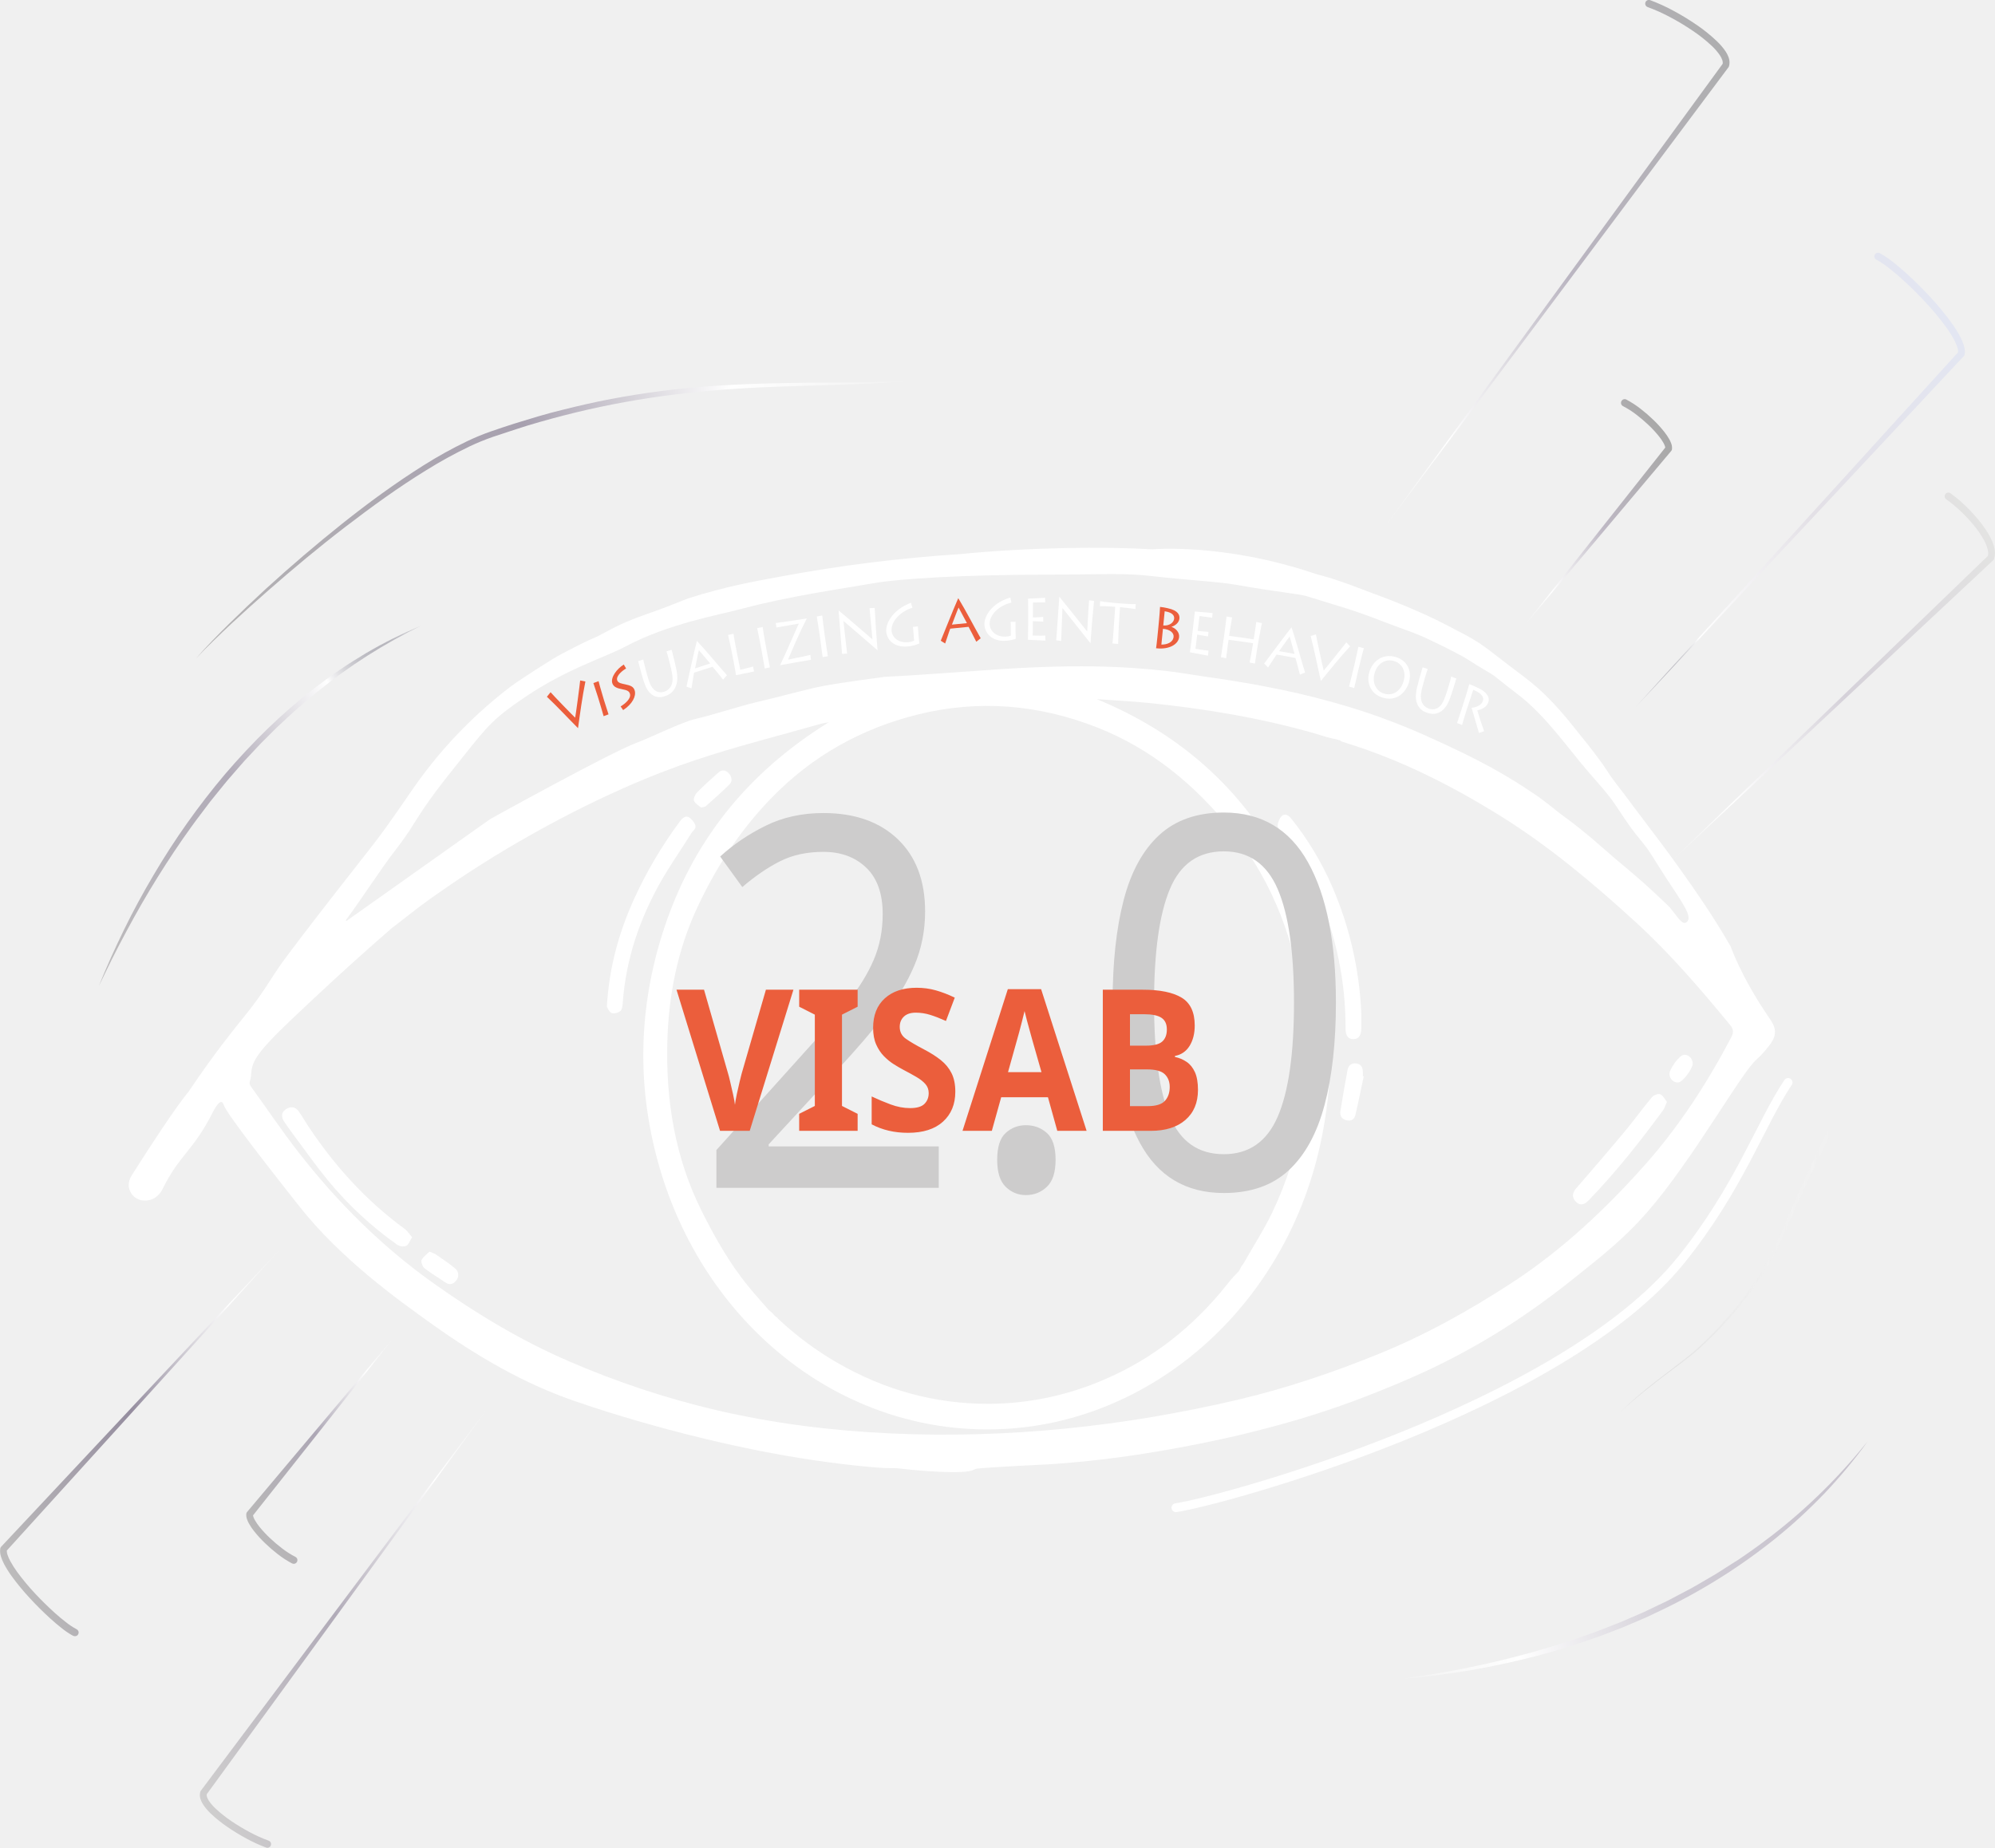
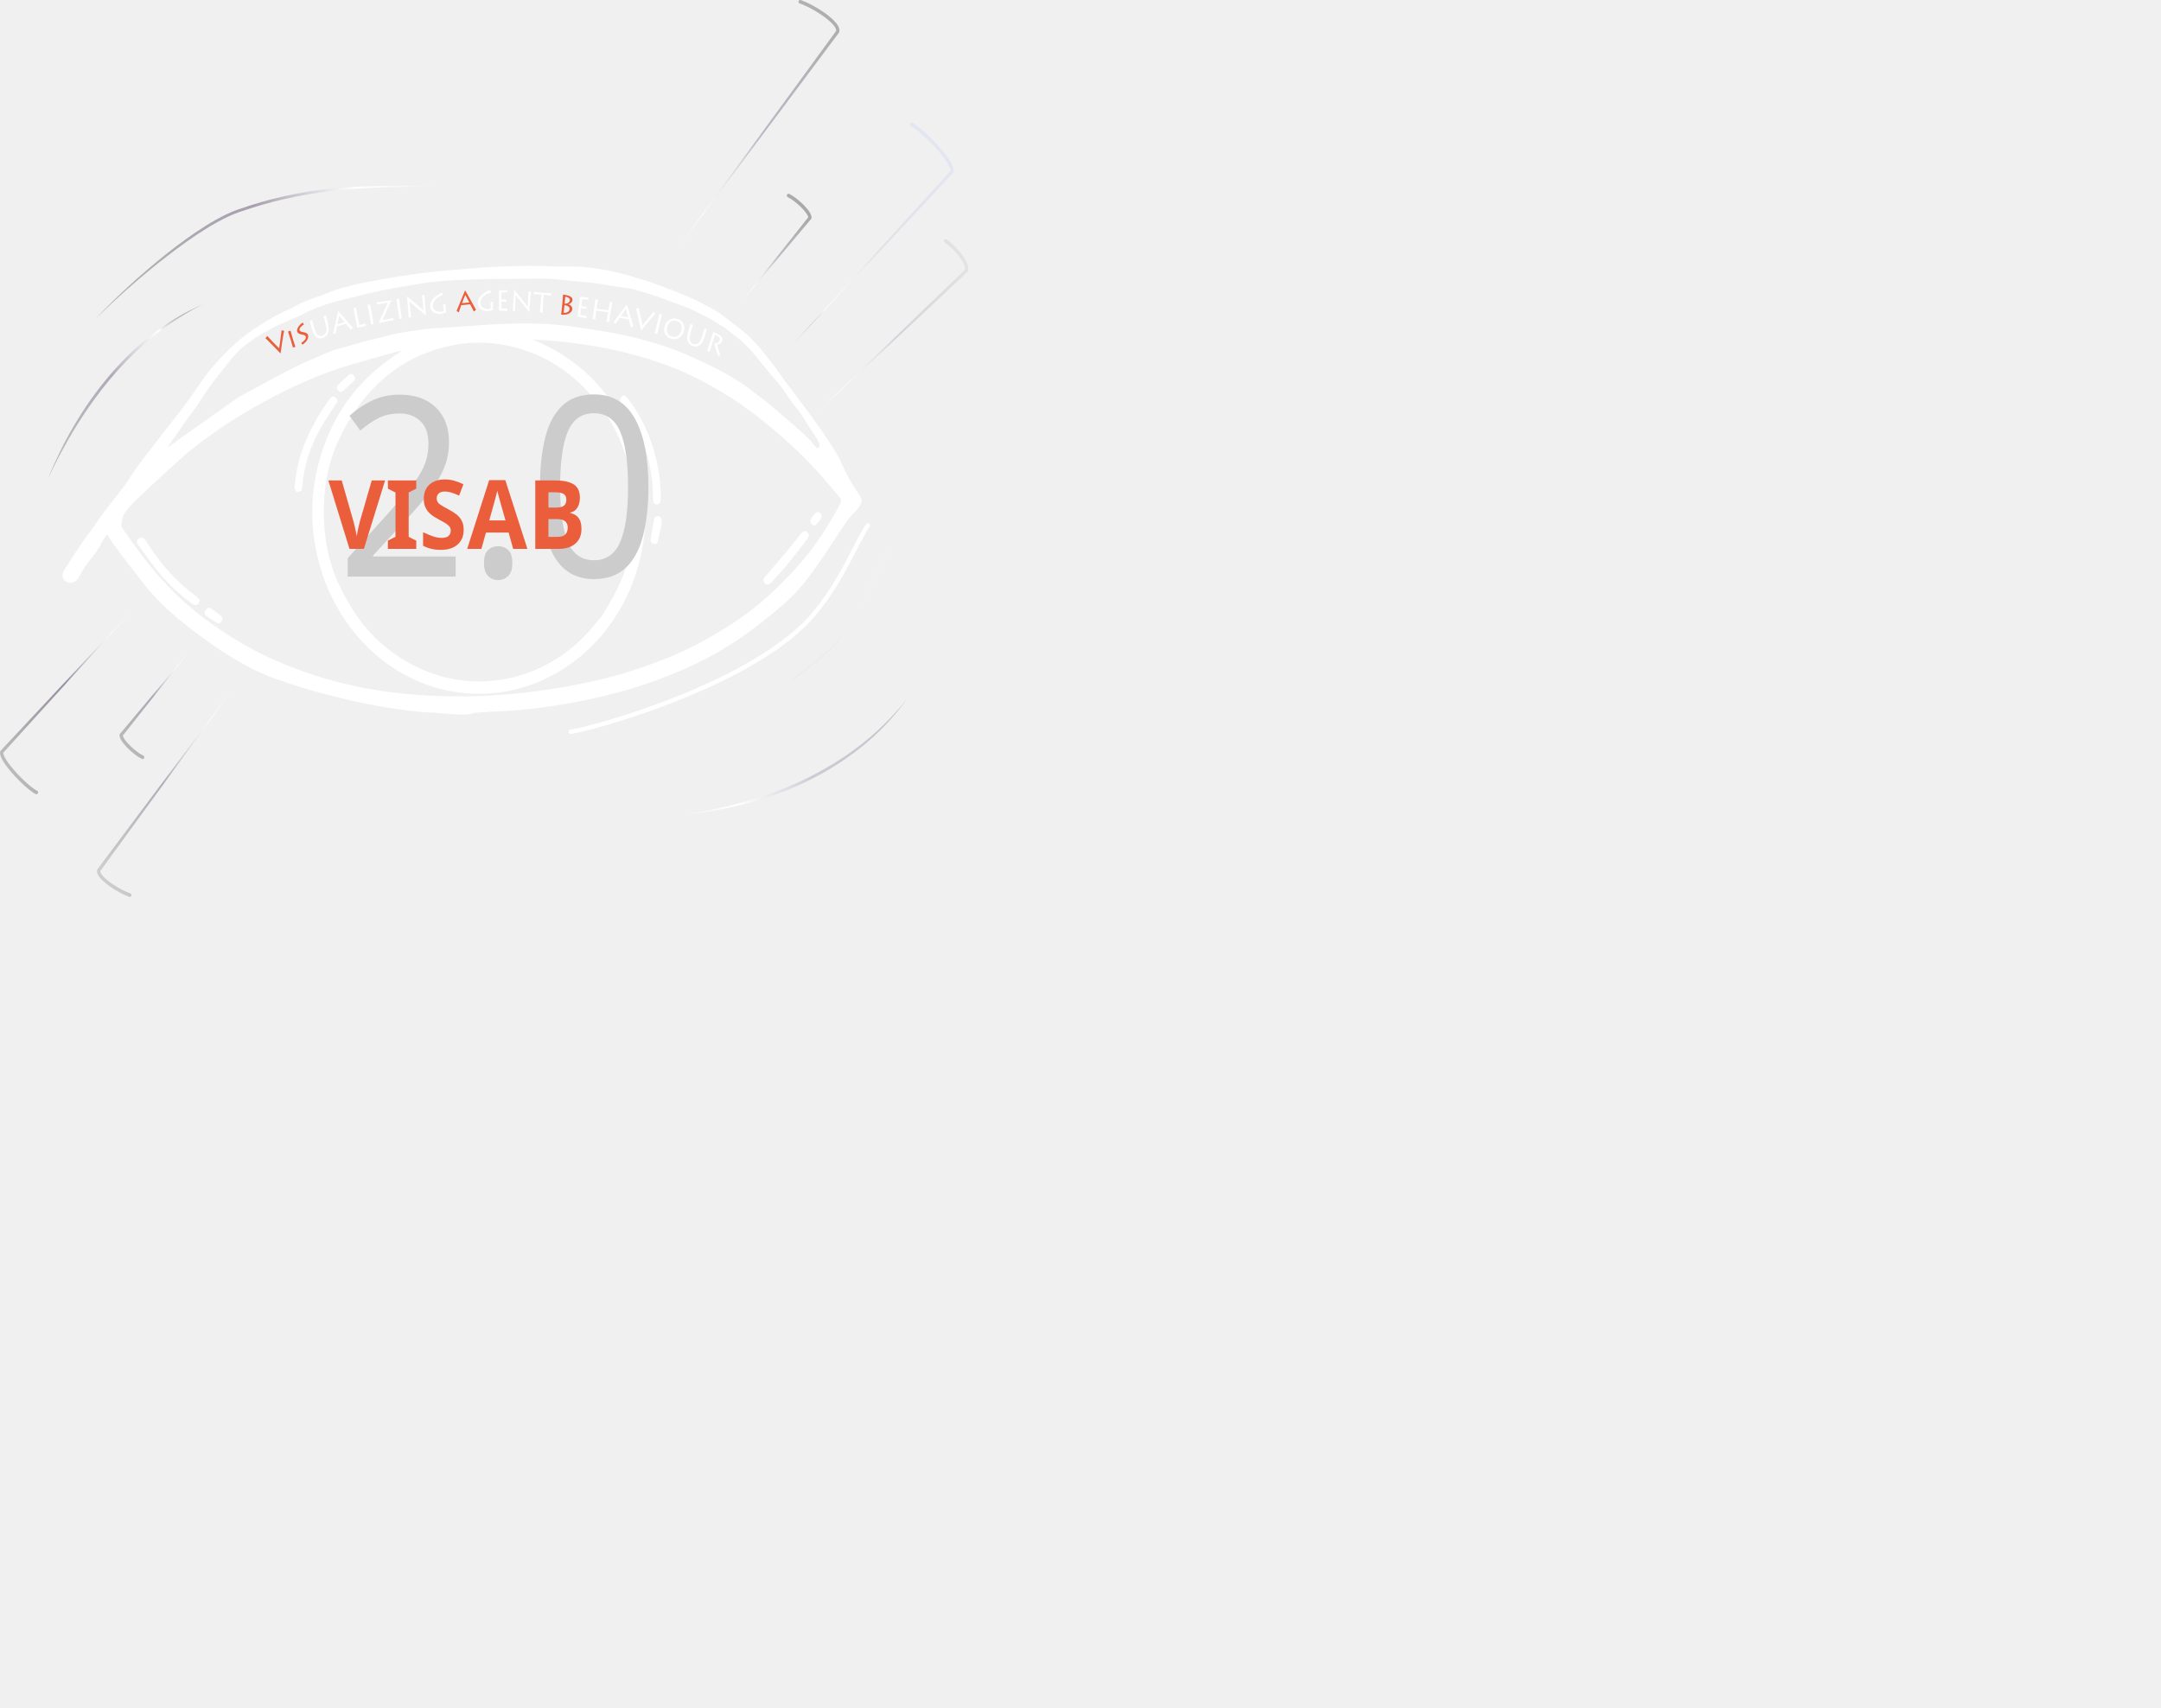
- <svg xmlns="http://www.w3.org/2000/svg" id="Ebene_1" data-name="Ebene 1" viewBox="0 0 1354.55 1254.73">
+ <svg xmlns="http://www.w3.org/2000/svg" version="1.0" width="3023pt" height="2389pt" viewBox="0 0 3023 2389" preserveAspectRatio="xMidYMid meet">
  <defs>
    <style>.cls-1{fill:url(#Unbenannter_Verlauf_86);}.cls-2{fill:url(#Unbenannter_Verlauf_70);}.cls-3{fill:url(#Unbenannter_Verlauf_102);}.cls-4{fill:url(#Unbenannter_Verlauf_177);}.cls-5{fill:url(#Unbenannter_Verlauf_166);}.cls-6{fill:url(#Unbenannter_Verlauf_148);}.cls-7{fill:url(#Unbenannter_Verlauf_190);}.cls-8{fill:url(#Unbenannter_Verlauf_131);}.cls-9{fill:url(#Unbenannter_Verlauf_116);}.cls-10{fill:url(#Unbenannter_Verlauf_54);}.cls-11{fill:#fff;}.cls-12,.cls-17{fill:#eb5e3c;}.cls-13,.cls-15{fill:none;stroke-linecap:round;stroke-miterlimit:10;}.cls-13{stroke:#fff;stroke-width:6px;}.cls-14{fill:url(#Unbenannter_Verlauf_35);}.cls-15{stroke-width:3px;stroke:url(#Unbenannter_Verlauf_15);}.cls-16{font-size:351.51px;fill:#cdcccc;font-family:VladimirScript, Vladimir Script;}.cls-17{font-size:134.21px;font-family:LithosPro-Black, Lithos Pro;font-weight:800;}
    </style>
    <linearGradient id="Unbenannter_Verlauf_86" x1="194.04" y1="1104.31" x2="325.56" y2="1033.95" gradientUnits="userSpaceOnUse">
      <stop offset="0" stop-color="#b9b8b8" />
      <stop offset="0.46" stop-color="#ada7b5" />
      <stop offset="0.8" stop-color="#fff" />
      <stop offset="0.99" stop-color="#fff" stop-opacity="0.1" />
    </linearGradient>
    <linearGradient id="Unbenannter_Verlauf_70" x1="144.03" y1="1252.25" x2="411.26" y2="1128.94" gradientUnits="userSpaceOnUse">
      <stop offset="0" stop-color="#cfcece" />
      <stop offset="0.46" stop-color="#b1abb8" />
      <stop offset="0.8" stop-color="#fff" />
      <stop offset="0.99" stop-color="#fff" stop-opacity="0.1" />
    </linearGradient>
    <linearGradient id="Unbenannter_Verlauf_102" x1="23.96" y1="1122.27" x2="264.81" y2="1005.93" gradientUnits="userSpaceOnUse">
      <stop offset="0" stop-color="#bdbcbc" />
      <stop offset="0.46" stop-color="#958d9f" />
      <stop offset="0.8" stop-color="#fff" />
      <stop offset="0.99" stop-color="#fff" stop-opacity="0.1" />
    </linearGradient>
    <linearGradient id="Unbenannter_Verlauf_177" x1="1374.28" y1="334.67" x2="1094.15" y2="469.98" gradientUnits="userSpaceOnUse">
      <stop offset="0" stop-color="#e3e6f2" />
      <stop offset="0.46" stop-color="#e3e0e6" />
      <stop offset="0.8" stop-color="#fff" />
      <stop offset="0.99" stop-color="#1a1731" stop-opacity="0.1" />
    </linearGradient>
    <linearGradient id="Unbenannter_Verlauf_166" x1="1171.21" y1="391.2" x2="1039.7" y2="461.55" gradientUnits="userSpaceOnUse">
      <stop offset="0" stop-color="#a8a8a7" />
      <stop offset="0.46" stop-color="#beb8c4" />
      <stop offset="0.8" stop-color="#fff" />
      <stop offset="0.99" stop-color="#fff" stop-opacity="0.1" />
    </linearGradient>
    <linearGradient id="Unbenannter_Verlauf_148" x1="1233.55" y1="181.87" x2="913.4" y2="329.6" gradientUnits="userSpaceOnUse">
      <stop offset="0" stop-color="#aeaeaf" />
      <stop offset="0.46" stop-color="#bbb6c2" />
      <stop offset="0.8" stop-color="#fff" />
      <stop offset="0.99" stop-color="#fff" stop-opacity="0.1" />
    </linearGradient>
    <linearGradient id="Unbenannter_Verlauf_190" x1="1396.93" y1="475.8" x2="1131.17" y2="602.74" gradientUnits="userSpaceOnUse">
      <stop offset="0" stop-color="#e3e3e2" />
      <stop offset="0.46" stop-color="#d5d1d9" />
      <stop offset="0.8" stop-color="#fff" />
      <stop offset="0.99" stop-color="#fff" stop-opacity="0.1" />
    </linearGradient>
    <linearGradient id="Unbenannter_Verlauf_131" x1="152.93" y1="461.22" x2="658.09" y2="391.17" gradientUnits="userSpaceOnUse">
      <stop offset="0" stop-color="#b5b4b4" />
      <stop offset="0.48" stop-color="#a7a0af" />
      <stop offset="0.76" stop-color="#fff" />
      <stop offset="0.99" stop-color="#fff" stop-opacity="0.1" />
    </linearGradient>
    <linearGradient id="Unbenannter_Verlauf_116" x1="71.06" y1="709.63" x2="343.03" y2="544.32" gradientUnits="userSpaceOnUse">
      <stop offset="0" stop-color="#bdbcbc" />
      <stop offset="0.48" stop-color="#b1abb8" />
      <stop offset="0.76" stop-color="#fff" />
      <stop offset="0.99" stop-color="#1a1731" stop-opacity="0.1" />
    </linearGradient>
    <linearGradient id="Unbenannter_Verlauf_54" x1="1311.27" y1="1108.2" x2="972.49" y2="1176.72" gradientUnits="userSpaceOnUse">
      <stop offset="0" stop-color="#c6c1cc" />
      <stop offset="0.44" stop-color="#cfcbd4" />
      <stop offset="0.76" stop-color="#fff" />
      <stop offset="1" stop-color="#fff" stop-opacity="0.1" />
    </linearGradient>
    <linearGradient id="Unbenannter_Verlauf_35" x1="1129.8" y1="941.46" x2="1277.91" y2="941.46" gradientUnits="userSpaceOnUse">
      <stop offset="0" stop-color="#d0d0d0" />
      <stop offset="1" stop-color="#fff" stop-opacity="0" />
    </linearGradient>
    <linearGradient id="Unbenannter_Verlauf_15" x1="1193.19" y1="629.66" x2="1193.19" y2="629.66" gradientUnits="userSpaceOnUse">
      <stop offset="0" stop-color="#005d9a" />
      <stop offset="0.38" stop-color="#1a1731" />
    </linearGradient>
  </defs>
  <path class="cls-1" d="M229.61,1142.87a64,64,0,0,1-9.66-6.27,101.33,101.33,0,0,1-8.59-7.42,80.36,80.36,0,0,1-7.68-8.45,37.4,37.4,0,0,1-3.27-4.91,17.8,17.8,0,0,1-1.3-2.89,8.23,8.23,0,0,1-.47-3.78,2.15,2.15,0,0,1,.49-1.14l99.76-118.6-96.2,121.51.5-1.14a4.11,4.11,0,0,0,.29,1.66,13.17,13.17,0,0,0,1,2.14,34.69,34.69,0,0,0,2.91,4.27,75.93,75.93,0,0,0,7.29,7.86,97.69,97.69,0,0,0,8.23,7,59.85,59.85,0,0,0,8.94,5.7h0a2.5,2.5,0,1,1-2.23,4.47Z" transform="translate(-31.39 -81.3)" />
  <path class="cls-2" d="M212.14,1335.88a100.49,100.49,0,0,1-13.52-6.19A140.63,140.63,0,0,1,186,1322a88.44,88.44,0,0,1-11.61-9.32,35.37,35.37,0,0,1-5-5.92,15.36,15.36,0,0,1-1.87-3.81,8.28,8.28,0,0,1-.12-5v0a2.15,2.15,0,0,1,.33-.66l197-262.76L171.46,1300.05l.35-.67a3.74,3.74,0,0,0,.14,2.18,11.31,11.31,0,0,0,1.35,2.66,31.45,31.45,0,0,0,4.39,5.09,85.11,85.11,0,0,0,11,8.73,137,137,0,0,0,12.21,7.33,95.11,95.11,0,0,0,12.86,5.79h0a2.5,2.5,0,0,1-1.65,4.72Z" transform="translate(-31.39 -81.3)" />
  <path class="cls-3" d="M81.13,1192.14a54.81,54.81,0,0,1-8.3-5.62c-2.55-2-5-4.13-7.39-6.29-4.78-4.33-9.33-8.88-13.7-13.61a161.65,161.65,0,0,1-12.34-14.93,71.48,71.48,0,0,1-5.25-8.36,30.85,30.85,0,0,1-2-4.75,11.8,11.8,0,0,1-.56-5.86,2.09,2.09,0,0,1,.54-1.08h0L223.78,927.14,35.5,1134.74l.56-1.09a7.57,7.57,0,0,0,.47,3.52,26.74,26.74,0,0,0,1.74,4,67.18,67.18,0,0,0,4.94,7.77,158.27,158.27,0,0,0,12,14.41c4.29,4.6,8.78,9,13.46,13.23,2.34,2.09,4.72,4.12,7.17,6a50.84,50.84,0,0,0,7.5,5l0,0a2.5,2.5,0,1,1-2.29,4.44Z" transform="translate(-31.39 -81.3)" />
  <path class="cls-4" d="M1307.67,253.19a63.93,63.93,0,0,1,9.61,6.51c3,2.35,5.82,4.8,8.61,7.32q8.34,7.56,15.95,15.83a190.58,190.58,0,0,1,14.37,17.37,82.64,82.64,0,0,1,6.1,9.7,36.41,36.41,0,0,1,2.34,5.48,19.77,19.77,0,0,1,.72,3.1,10.4,10.4,0,0,1-.07,3.55h0a2.29,2.29,0,0,1-.56,1.08L1141.51,561.87,1361.36,320l-.56,1.09a9.27,9.27,0,0,0-.55-4.3,32.44,32.44,0,0,0-2.06-4.73,80.2,80.2,0,0,0-5.79-9.11,184.51,184.51,0,0,0-14.08-16.85c-5-5.38-10.25-10.56-15.71-15.46-2.73-2.45-5.52-4.82-8.38-7.06a59,59,0,0,0-8.81-5.94l-.06,0a2.5,2.5,0,1,1,2.3-4.44Z" transform="translate(-31.39 -81.3)" />
  <path class="cls-5" d="M1135.64,352.63a64.65,64.65,0,0,1,9.67,6.27,102.78,102.78,0,0,1,8.58,7.42,79.28,79.28,0,0,1,7.68,8.45,38.13,38.13,0,0,1,3.28,4.91,18.7,18.7,0,0,1,1.3,2.89,8.53,8.53,0,0,1,.47,3.79,2.24,2.24,0,0,1-.5,1.13L1066.36,506.1l96.2-121.52-.5,1.14a4.16,4.16,0,0,0-.29-1.66,14.92,14.92,0,0,0-1-2.14,32.91,32.91,0,0,0-2.92-4.26,76,76,0,0,0-7.28-7.87,99.44,99.44,0,0,0-8.24-7,59.85,59.85,0,0,0-8.94-5.7h0a2.5,2.5,0,1,1,2.24-4.48Z" transform="translate(-31.39 -81.3)" />
  <path class="cls-6" d="M1151.87,81.44a121.66,121.66,0,0,1,16.18,7.4,169.71,169.71,0,0,1,15.09,9.2A107.26,107.26,0,0,1,1197,109.18a42.55,42.55,0,0,1,6,7,18.71,18.71,0,0,1,2.19,4.46,9.54,9.54,0,0,1,.14,5.67v0a2.58,2.58,0,0,1-.34.66L968.69,443l232.59-318.71-.34.68c.53-1.59-.38-4.06-1.84-6.21a38.16,38.16,0,0,0-5.34-6.2A101.79,101.79,0,0,0,1180.43,102a160.85,160.85,0,0,0-14.7-8.85,115.47,115.47,0,0,0-15.51-7h0a2.5,2.5,0,1,1,1.66-4.71Z" transform="translate(-31.39 -81.3)" />
  <path class="cls-7" d="M1355.68,416.24a91.5,91.5,0,0,1,10.4,8.73,112.94,112.94,0,0,1,9.13,9.93,67.78,67.78,0,0,1,7.6,11.36,31.15,31.15,0,0,1,2.58,6.64,14.41,14.41,0,0,1,0,7.77h0a2.3,2.3,0,0,1-.61,1L1164.94,667.28l216.7-209-.61,1a9.91,9.91,0,0,0-.15-5.27,26.53,26.53,0,0,0-2.25-5.61,63.5,63.5,0,0,0-7.14-10.49,107.22,107.22,0,0,0-8.8-9.42,86.22,86.22,0,0,0-9.86-8.16h0a2.5,2.5,0,0,1,2.85-4.11Z" transform="translate(-31.39 -81.3)" />
  <path class="cls-8" d="M164.3,528.62c7.39-8.52,15.33-16.56,23.38-24.47s16.25-15.67,24.56-23.31q25-22.8,51.54-44c8.84-7,17.81-13.92,27-20.51s18.52-13,28.13-19a289.28,289.28,0,0,1,29.78-16.49,161.65,161.65,0,0,1,15.81-6.53c5.36-1.81,10.7-3.69,16.1-5.36s10.82-3.31,16.25-4.93,10.89-3.05,16.39-4.41c11-2.77,22-5.31,33.13-7.4a585.93,585.93,0,0,1,67.27-8.69c22.55-1.63,45.14-2.12,67.7-2.34,11.28-.06,22.56-.07,33.83-.21q8.46-.09,16.91-.32c5.64-.12,11.27-.32,16.91-.56-45,3.58-90.26,2.42-135.11,6.52q-8.4.75-16.79,1.69c-5.59.63-11.17,1.3-16.74,2.08q-16.71,2.31-33.26,5.56c-11,2.14-22,4.67-32.88,7.46-5.45,1.37-10.86,2.92-16.27,4.42s-10.78,3.19-16.13,4.93-10.68,3.5-16,5.29a157.72,157.72,0,0,0-15.46,6.33,303.17,303.17,0,0,0-29.45,16.16c-19.14,11.77-37.36,25-55.24,38.71s-35.18,28.15-52.12,43Q200.78,493.4,188.4,504.9q-6.18,5.78-12.23,11.68C172.13,520.51,168.13,524.49,164.3,528.62Z" transform="translate(-31.39 -81.3)" />
  <path class="cls-9" d="M98.49,750.9c5.19-13,11-25.76,17.14-38.37s12.86-24.93,20-37a496,496,0,0,1,48.67-68.68c18.3-21.31,38.37-41.23,60.71-58.32a340.28,340.28,0,0,1,34.83-23.67,301.64,301.64,0,0,1,37.62-18.74A361.27,361.27,0,0,0,246.93,551l-4.05,3.3c-1.35,1.1-2.71,2.19-4,3.36l-7.9,6.85c-2.62,2.29-5.12,4.73-7.68,7.08l-3.82,3.57c-1.26,1.2-2.47,2.46-3.71,3.68l-7.4,7.37-7.15,7.63-3.57,3.81c-1.19,1.27-2.3,2.62-3.46,3.93l-6.85,7.88c-1.17,1.3-2.27,2.65-3.37,4l-3.3,4.06c-2.18,2.71-4.42,5.38-6.57,8.12L167.8,634c-2.08,2.8-4.24,5.54-6.24,8.39-8.19,11.29-15.89,22.94-23.28,34.78s-14.32,24-20.92,36.3c-3.34,6.14-6.55,12.35-9.7,18.6-1.54,3.13-3.11,6.26-4.62,9.42S100,747.74,98.49,750.9Z" transform="translate(-31.39 -81.3)" />
  <path class="cls-10" d="M1299.48,1060l-3.35,4.61-3.44,4.55q-3.51,4.5-7.16,8.89-7.3,8.78-15.15,17.1c-5.27,5.5-10.73,10.83-16.31,16s-11.41,10.14-17.34,14.93a395.42,395.42,0,0,1-77.38,48.62l-10.35,4.9-10.53,4.5-5.26,2.25-5.34,2.06-10.68,4.1-10.83,3.7-5.41,1.84-5.47,1.68c-3.65,1.1-7.28,2.28-10.94,3.31l-11,3q-22.14,5.71-44.68,9.58l-11.28,1.73c-3.77.56-7.54,1-11.31,1.53s-7.56.88-11.33,1.32-7.58.68-11.36,1c7.53-1.06,15-2.17,22.54-3.4,3.74-.66,7.48-1.27,11.21-2l11.18-2.17c14.87-3,29.61-6.62,44.21-10.67s29-8.86,43.2-14l10.57-4.13,5.29-2.07,5.21-2.25,10.42-4.51,10.24-4.89,5.13-2.43c1.71-.8,3.36-1.73,5-2.6l10-5.27c1.69-.85,3.32-1.81,5-2.76l4.9-2.86,4.91-2.85c1.62-1,3.3-1.85,4.87-2.9l9.56-6.11,4.78-3,4.68-3.22c6.23-4.29,12.32-8.78,18.31-13.4A383.92,383.92,0,0,0,1299.48,1060Z" transform="translate(-31.39 -81.3)" />
  <path class="cls-11" d="M1206.64,724.47s6.95,20.14,25.55,47.37c2.27,3.34,4.75,6.84,4.31,11.22s-3.63,8.12-7.17,12.26a54,54,0,0,1-5.29,5.41c-10.62,9.13-43.2,68.19-74.52,104-15.07,17.21-29.66,28.83-50.77,45.64-19.44,15.48-35.14,25.88-40.21,29.19-39,25.52-72.12,39-93.56,47.52-38.42,15.35-68.52,22.89-89.72,28.12,0,0-57.74,14.23-114.81,19.09-9.08.77-13.63,1.16-16.45,1.3,0,0-41.13,2-49.08,2.93a5.72,5.72,0,0,0-.63.12h0a8.19,8.19,0,0,0-1.8.7l-.07,0c-6.12,3.59-42,0-42,0h0c-2.49-.25-8-.86-8.61-.92-3.63-.4-4.12-.07-10.17-.32,0,0-3.55-.15-9.19-.65-104.29-9.28-205.31-46.36-205.31-46.36h0c-13-4.76-45.15-16.91-91.48-50-23.94-17.07-62.73-44.74-91.21-80.87-15.76-20-49.24-62.46-51.2-68.67-.08-.28-.48-1.66-1.38-1.92-2.18-.62-5.42,5.79-6.56,8-13,25.35-22.11,28-33.31,50.58a15.27,15.27,0,0,1-5.78,6.67c-4,2.27-10,2.56-14-1.22a11,11,0,0,1-3.41-6.69,12.63,12.63,0,0,1,2.23-7.89c29.57-46.72,38.17-56.2,38.17-56.2,19.61-29.08,31-42.46,41.71-56,8.71-11.05,15.35-22.34,19.6-28.49,11.34-16.41,61.47-80,61.47-80,14.78-18.7,26.86-37.88,35.89-50a308.92,308.92,0,0,1,60-60.71c3.48-2.65,15.79-10.85,28.7-18.82,7.36-4.55,23.81-12.5,24.5-12.78,12.42-5,15.8-9.59,39.33-17.76,12.42-4.3,17.4-6.4,28.05-10.65,26.76-8.49,45.94-11.7,63.18-14.91a1015.36,1015.36,0,0,1,121-15.15c48.41-4.77,99.29-5.2,131.1-3.31,0,0,48.79-4.42,110.9,16.7,2.58.88,9.87,2.05,31.11,10.28,9,3.51,15.76,5.65,28.86,11.13,8.32,3.48,18.91,8,30.3,14,21.08,11,19.42,10,41.27,26.91,12.47,9.68,23.64,16,45.34,43.63,2.49,3.18,14.83,18,20.85,27.46,5,7.8,10.41,14.17,11.82,16.1,16.15,22,31.5,40.6,54.58,75,4.27,6.37,10.67,16.24,17.94,28.91M297.12,711.76c-30.55,26.59-54.12,48.76-69.07,63-25.08,23.85-25.62,28.57-26.24,37.09-.24,3.31-1.95,4.66,0,7.31,10.77,14.81,21,30.12,32.21,44.52,26.58,34.17,56.69,64,91.1,88.56,29.46,21,60.06,39.41,92.82,53.53a593.53,593.53,0,0,0,99.56,33c39,9.15,78.51,14,118.32,15.87,79.64,3.63,158.39-4.65,236.25-22.92,32.2-7.55,63.68-18.21,94.61-30.71,32-12.92,62.29-29.76,91.53-48.86,33.38-21.81,62.82-49.27,89.89-79.68,23-25.88,42.15-55.19,58.65-86.58,2-3.72,1.57-5.9-.88-8.86-20.14-24.4-40.62-48.31-63.75-69.45-28.94-26.46-58.68-51.46-91.5-71.93-33.46-20.87-68.14-38.38-105.24-49.86-1.55-.48-3.3-.86-4.18-1.74a44.33,44.33,0,0,0-5.7-1.42c-4.08-.88-8.05-2.36-12.09-3.51-37-10.52-74.71-16.72-112.74-20.55-11.5-1.15-23-1.69-34.57-2.51,54.93,22.59,98.74,59.88,128,116C933.5,728.52,941.46,789.22,929,852.75c-22.15,112.86-112.4,193-214.94,198.82-107.15,6.1-201.59-67.21-234-174.63-16.07-53.23-15.83-107,.59-160.07,19.92-64.41,58.93-111.29,113.42-145.1-2.41.43-3.66.54-4.84.88-28.81,8.23-57.9,15.44-86.35,25-26.89,9-67.62,25.44-118.44,54.75a739.52,739.52,0,0,0-68,44.37ZM556.25,973.34a7.28,7.28,0,0,0,2.47,2.37c.73.81,1.52,1.58,2.31,2.31a217.81,217.81,0,0,0,38.86,28.65q48.3,27.9,102.58,27.89a199.09,199.09,0,0,0,78.94-16.6c32.51-13.93,60.17-35.63,83.19-64.54a77.64,77.64,0,0,1,6.89-7.83,9.5,9.5,0,0,0,2.36-3.56c.68-1.44,1.53-2.15,2.3-3.52,6.33-11.26,13.39-22.08,19-33.77,20.16-42.17,27.21-87.39,22-134.41s-20.69-89.47-49.73-125.45c-25.34-31.38-55-55.43-91.07-69.61-39.91-15.68-80.58-19-121.85-8.78-37.69,9.38-71.3,27.66-99.81,57.15-20.91,21.64-37.34,46.79-50.19,74.63-13,28.11-19.14,58.62-20,90.11-1.09,40.43,5.29,79.14,23.24,115.13,9,18,18.84,35.33,31.28,50.72,4.27,5.28,8.85,10.27,14.17,16.42M364.59,637.27s81.91-45.35,99-51.57c8.5-3.1,31.29-14.33,40.08-16.24,9.45-2.06,31.72-9.13,39.87-11,18.09-4.17,35.49-9.22,46.75-11.36,11.85-2.26,41.87-6.22,41.87-6.22,6.74-.27,17-.91,29.14-1.73,21.8-1.48,37.3-2.61,39.87-2.79,58.64-4.3,92.62-2.77,123.28.68,6.2.7,18.53,2.8,24.71,3.67,27.07,3.8,55.86,8.71,86.34,17.2q10.78,3,21.08,6.3c16.9,5.58,30.84,11.29,41.19,15.88,39.49,17.51,58.17,28.62,76,40.78,8.27,5.64,13.23,10.19,18,13.69,18.09,13.14,28.56,23.34,37.11,30.49,10.46,8.75,18,15.13,25.53,22.17,6.68,6.25,10,9.38,10.75,10.26,4.69,5.63,7.77,11.27,10.61,10.44a3.16,3.16,0,0,0,1.73-1.6c2.49-4.94-7.49-16.84-20.18-37.2-8-12.85-7-11.11-14.61-20.59-1.7-2.12-4.52-5.49-13.33-18.94-5.41-8.26-9.67-12.78-19.12-23.67-13.88-16-29.38-38.74-48.15-53-11.9-9.06-14.57-11.59-17-13.26s-10-5.82-16.54-10.18c-4.3-2.84-14.64-8.07-26.44-13.73-9.89-4.73-16.16-6.47-29.45-11.59-25.71-9.93-28.37-9.95-53.93-18-4.88-1.53-21.75-3.09-47.08-7.6-13.28-2.36-32.2-3.13-58.89-6.15-18.83-2.14-30.95-1-73.21-.9-54.19.12-97.15,2.74-113.88,5.63-24.24,4.19-58.67,9-90,17.4-16.34,4.38-50.29,10.14-79.95,25.92-13.42,7.14-39.43,14.95-67.7,34.08-21.52,14.57-25.15,19.18-41.59,39.77-17.11,21.43-23.21,29.12-33.53,45.45a194.42,194.42,0,0,1-12.25,17.75c-10.59,13.56-21.3,30.67-34.45,48.64m0,0,.33.56,98-69.44" transform="translate(-31.39 -81.3)" />
  <path class="cls-11" d="M955.67,769.17c0,3.45,0,6.89,0,10.34,0,4.89-1.82,7.33-5.35,7.41s-5.33-2.26-5.34-7.28a226.81,226.81,0,0,0-18.58-90.89,191.62,191.62,0,0,0-24.81-41.9c-1.14-1.46-2.81-3.3-2.71-4.85a10.59,10.59,0,0,1,2.71-6.53c2.3-2.14,4.7-.58,6.57,1.76a203,203,0,0,1,28,46.64A242.59,242.59,0,0,1,955.67,769.17Z" transform="translate(-31.39 -81.3)" />
  <path class="cls-11" d="M443.42,764.86c1.6-27,8.29-50.49,18.38-72.91a292,292,0,0,1,31.09-52.72c3.59-4.89,6.38-4.36,9.81.72,2.5,3.7-.66,5.09-1.81,6.95-6.93,11.26-14.63,22-21.12,33.53-14.14,25.15-23.44,52.28-25.57,82.06-.13,1.88-.47,4.49-1.6,5.35-1.61,1.21-4.38,2-6,1.32S443.92,765.6,443.42,764.86Z" transform="translate(-31.39 -81.3)" />
  <path class="cls-11" d="M311.19,921.37c-1.59,2.53-2.39,5.19-3.92,5.88a7,7,0,0,1-6.06-.65,239.81,239.81,0,0,1-47.34-44c-7.69-9.33-14.68-19.37-22-29.12-2.53-3.39-5-6.83-7.41-10.34-2.09-3.06-2.33-6.26.86-8.5,3-2.13,6.36-2.17,8.82,1.23s4.43,7,6.72,10.43c18.12,27.24,39.6,50.66,65.2,69.4C307.93,917.07,309.27,919.2,311.19,921.37Z" transform="translate(-31.39 -81.3)" />
  <path class="cls-11" d="M1163.2,829.56c-1.12,2.46-1.61,4.23-2.59,5.57-15.69,21.42-32.09,42.13-50.34,61a16.4,16.4,0,0,1-1.34,1.3c-3,2.56-5.92,2.18-8.25-.94-2.16-2.88-1.43-5.59.88-8.25,11.08-12.81,22.15-25.63,33-38.65,6.31-7.57,12.12-15.67,18.44-23.23,1.23-1.46,4.12-2.59,5.66-2C1160.51,825,1161.72,827.73,1163.2,829.56Z" transform="translate(-31.39 -81.3)" />
  <path class="cls-11" d="M957.3,812.27c-1.86,8.72-3.6,17.48-5.63,26.15-.82,3.47-3.46,4.32-6.4,3.51s-4.28-3.1-3.77-6.26q2.25-14,4.84-27.87c.64-3.48,3-4.74,6-4.36s4.36,2.49,4.39,5.72c0,1,0,2,0,2.94Z" transform="translate(-31.39 -81.3)" />
  <path class="cls-11" d="M507.4,629.66c-1.52-1.34-3.92-2.57-4.82-4.61-.55-1.25.77-4.28,2-5.57,4.68-4.75,9.64-9.18,14.59-13.59,2.46-2.2,5-1.81,7.16.67s2.44,5.31.29,7.45c-5.16,5.13-10.63,9.89-16,14.71C510,629.27,508.93,629.23,507.4,629.66Z" transform="translate(-31.39 -81.3)" />
  <path class="cls-11" d="M323,931.19a29.17,29.17,0,0,1,4.29,1.88c4.38,3.06,8.86,6,13,9.43a5.74,5.74,0,0,1,.86,8.26c-2.06,2.75-4.62,3.26-7.52,1.26-4.65-3.2-9.51-6-14-9.55-1.31-1-2.6-4.39-2-5.54C318.81,934.53,321.27,932.89,323,931.19Z" transform="translate(-31.39 -81.3)" />
  <path class="cls-11" d="M1180.69,803.53c.09,3.25-6.55,12.22-9.41,12.72-4.16.73-7.75-3.89-5.78-8.16a29.42,29.42,0,0,1,6.87-9.37C1175.72,795.72,1180.56,798.81,1180.69,803.53Z" transform="translate(-31.39 -81.3)" />
  <path class="cls-12" d="M428.86,544.07c-2.1,10.46-3.55,21.06-5,31.62l-.07,0c-7.05-7.06-13.8-14.42-21.07-21.27l2.5-3.08c1.14,1.45,15.6,16.4,16.69,17.29.31-1.15,3.34-23.89,3.4-25.27Z" transform="translate(-31.39 -81.3)" />
  <path class="cls-12" d="M441.47,556.69c1,3.22,2.83,8.94,3.1,9.69l-3.34,1.23c-.36-1.43-2.63-9-2.88-9.8l-1.07-3.48c-.17-.57-2.72-8.48-3-9.21l3.52-1.3c.1.6,1.47,5.52,2.64,9.39Z" transform="translate(-31.39 -81.3)" />
  <path class="cls-12" d="M452.78,561c3.27-2,7.2-5.45,6.33-8.54-.54-1.9-2-2.51-5-3.08-3.57-.69-6.17-1.52-7-4.22-1.18-4,3.12-9.71,7.81-12.61l1.59,2.68c-2.12,1.14-7,4.85-6.07,8,.57,2,3.5,2.3,5.29,2.73,3.24.76,5.78,1.24,6.64,4.33,1,3.74-1.55,9.07-7.88,13.19Z" transform="translate(-31.39 -81.3)" />
  <path class="cls-11" d="M470.36,538.09c1.66,6.2,2.67,9,4.78,11.15a6.66,6.66,0,0,0,7.2,1.74,7.85,7.85,0,0,0,5.34-5.59c1-3.41-.12-8.12-1.63-14.17-.13-.54-.2-.81-.33-1.34-.67-2.66-1.38-4.89-1.81-6.29l3.51-1.06c.21.85.87,3.39,1.62,6.43l.44,1.77c1.81,7.41,2.57,12.25.75,16.62a11.22,11.22,0,0,1-7.59,6.74,9.14,9.14,0,0,1-9.56-1.9c-2.46-2.32-3.89-5.1-6.4-14.4-.23-.83-.34-1.24-.56-2.07-.48-1.76-1.2-4.56-1.44-5.44l3.49-1.14c.2,1,.57,2.85,1.5,6.34Z" transform="translate(-31.39 -81.3)" />
  <path class="cls-11" d="M497.47,547.56c2.35-10.32,4.46-20.7,7.08-31l.07,0c7.05,7.5,13.5,15.54,20.34,23.23l-2.61,3c-1-1.29-6.62-8.23-7.16-8.75-5,1.57-7.52,2.37-12.51,4-.27.86-1.48,9.17-1.78,10.66C499.53,548.24,498.85,548,497.47,547.56Zm16.08-15.72c-.59-.74-7.13-8.55-7.64-9.07-.37,1-2.41,11.67-2.59,12.38C507.4,533.8,509.45,533.14,513.55,531.84Z" transform="translate(-31.39 -81.3)" />
  <path class="cls-11" d="M529.44,511.59c0,.89,1.42,8.61,2.4,13.52.89,4.42,1.33,6.63,2.22,11,.87-.21,5.16-1.25,8.63-2.22l.64,3.37c-.51.11-11.35,2.31-12.26,2.53-.13-2.14-1.83-10.47-2-11.41l-1-5.18c-.13-.62-2.12-10-2.35-10.72Z" transform="translate(-31.39 -81.3)" />
  <path class="cls-11" d="M551.86,522.66c.7,3.92,2.07,10.91,2.27,11.8l-3.53.78c-.24-1.74-1.88-10.91-2.07-11.93-.31-1.69-.47-2.53-.78-4.23-.12-.66-2-10.31-2.25-11.23l3.74-.82c0,.72,1,6.7,1.86,11.4C551.4,520.12,551.55,521,551.86,522.66Z" transform="translate(-31.39 -81.3)" />
  <path class="cls-11" d="M558.14,504.37c2.48-.27,20-2.91,21-3.08l0,.07c-4.69,9-8.67,18.47-12.66,27.83,2-.4,14.15-2.84,15.15-3.19l.35,3.3c-.92.17-19,3.28-20.9,3.68v-.08c4.46-9.27,8.41-18.79,12.68-28.16-1.46.28-14.17,2.42-15.25,2.64C558.35,506.18,558.28,505.57,558.14,504.37Z" transform="translate(-31.39 -81.3)" />
  <path class="cls-11" d="M591.68,515c.55,4,1.63,11,1.8,11.9l-3.55.6c-.18-1.75-1.45-11-1.59-12l-.6-4.27c-.1-.67-1.59-10.39-1.8-11.33l3.76-.64c0,.73.74,6.75,1.4,11.49C591.33,512.43,591.45,513.28,591.68,515Z" transform="translate(-31.39 -81.3)" />
  <path class="cls-11" d="M603.11,525.34c-.75-9.83-1.56-19.66-2.34-29.48h.07c7.7,6.47,15.37,13,22.93,19.6-.12-1.11-1.87-19.82-2-21.14l3.52-.24q.72,14.39,1.93,28.74h-.07c-7.59-6.69-15.34-13.2-23-19.81h-.08c.18,1.38,2.28,20.78,2.48,22.08C605.2,525.18,604.5,525.23,603.11,525.34Z" transform="translate(-31.39 -81.3)" />
  <path class="cls-11" d="M655.05,512.69c.11,1.52.48,5,.52,5.57a25.41,25.41,0,0,1-7.87,2c-8.19.83-14-3.58-14.58-10.13-.43-4.49,3.06-14.16,16.77-19.55.4,1.36.61,2,1,3.39-8.29,2.55-14.71,9.47-14.13,15.78.38,4.14,4.3,8.33,11.46,7.61a12.55,12.55,0,0,0,3.82-1c-.2-2.66-.3-4-.51-6.65-.08-1.15-.26-2.5-.31-2.73l3.42-.32c0,1,.1,1.87.19,3.07Z" transform="translate(-31.39 -81.3)" />
  <path class="cls-12" d="M670.13,516.39c4-9.61,7.67-19.33,11.86-28.84h.08c5.37,8.87,10.06,18.14,15.19,27.15l-3,2.36c-.76-1.49-4.82-9.5-5.24-10.12-5,.46-7.46.7-12.44,1.24-.39.79-2.92,8.68-3.46,10.07Zm17.76-12c-.43-.85-5.26-9.92-5.65-10.54-.51.91-4.22,10.93-4.51,11.59C681.8,505,683.83,504.82,687.89,504.43Z" transform="translate(-31.39 -81.3)" />
  <path class="cls-11" d="M720.91,509.49c0,1.52.13,5.07.13,5.59a23.86,23.86,0,0,1-7.8,1.36c-8,.13-13.29-4.75-13.46-11.33-.12-4.51,3.84-13.87,17.58-18.07l.75,3.46c-8.26,1.83-14.93,8.19-14.78,14.54.09,4.15,3.6,8.66,10.62,8.56a12.11,12.11,0,0,0,3.78-.65l-.05-6.67c0-1.16-.09-2.51-.13-2.75l3.37,0c0,1,0,1.88,0,3.08Z" transform="translate(-31.39 -81.3)" />
  <path class="cls-11" d="M741.22,516.29c-.57,0-11.2-.56-11.91-.56.12-2.12.16-10.67.16-11.59,0-2.14,0-3.21,0-5.35,0-.63,0-10.26-.06-11,.88,0,10.38-.47,11.55-.6l.1,3.16c-1.17,0-7.7.07-8.28.06l-.09,10.15c.65,0,5.25-.13,7-.34,0,1.27,0,1.9.06,3.16-.79,0-6.37-.26-7.09-.27,0,3.9-.05,5.85-.08,9.75.85,0,5.6.19,8.52,0C741.17,514.23,741.18,514.92,741.22,516.29Z" transform="translate(-31.39 -81.3)" />
  <path class="cls-11" d="M748.55,516.09c.73-9.83,1.4-19.67,2.09-29.5h.08c6.33,7.81,12.64,15.63,18.85,23.54,0-1.12,1.15-19.89,1.25-21.21l3.4.41q-1.46,14.32-2.42,28.69h-.07c-6.23-8-12.62-15.82-18.89-23.76h-.08c0,1.39-.88,20.9-.89,22.22Z" transform="translate(-31.39 -81.3)" />
  <path class="cls-11" d="M786.71,518.25c.24-1,1-12.65,1.46-19,.15-2.37.23-3.56.38-5.93-4.22-.35-9.44-.52-10.4-.43.08-1.35.11-2,.19-3.38,1.45.42,10.16,1.24,10.57,1.27l3.2.27c.71.06,8.78.64,10.44.48-.11,1.35-.16,2-.27,3.38-.5-.21-7.32-1.05-10.41-1.32-.19,2.63-.28,3.95-.46,6.57-.55,8.09-.85,17.6-.83,18.4Z" transform="translate(-31.39 -81.3)" />
  <path class="cls-12" d="M818.37,502.13c.12-1.19.69-7.87.66-8.72a40,40,0,0,1,5.15.87c7.52,1.61,8.24,4.88,8,7.1-.17,1.51-1.23,4.13-5.38,5.57V507c2.52.76,5.55,3.39,5.16,7-.53,4.72-6.6,8.5-15.34,7.51l-.29,0c.39-2.16,1.55-14.15,1.62-14.91C818.12,504.78,818.2,503.9,818.37,502.13Zm2.85,3.88c4.09.38,7.1-1.92,7.38-4.58.38-3.57-3.84-4.67-6.42-5.07C821.8,500.22,821.61,502.15,821.22,506Zm-1.29,13c4,0,7.89-1.53,8.3-5.26.29-2.78-2.55-5.13-7.23-5.46C820.57,512.56,820.35,514.7,819.93,519Z" transform="translate(-31.39 -81.3)" />
  <path class="cls-11" d="M851.61,526.53c-.59-.1-11.56-2.19-12.3-2.3.37-2.08,1.38-10.55,1.49-11.46.26-2.12.39-3.18.64-5.31.08-.63,1.15-10.18,1.2-10.94.91.13,10.82,1,12.05,1.08-.11,1.26-.16,1.89-.26,3.15-1.21-.2-8-1.05-8.6-1.14-.5,4-.75,6-1.24,10.05.67.1,5.46.64,7.31.69l-.3,3.14c-.81-.13-6.58-1.18-7.33-1.29-.47,3.86-.71,5.79-1.19,9.65.88.13,5.79,1,8.84,1.25C851.79,524.47,851.73,525.16,851.61,526.53Z" transform="translate(-31.39 -81.3)" />
  <path class="cls-11" d="M860.34,527.58c.32-1.73,1.67-11,1.82-12l.6-4.26c.1-.67,1.37-10.43,1.43-11.39l3.76.65c-.18.7-1.46,8.72-1.57,9.43-.18,1.23-.26,1.85-.44,3.08,6.66.87,10,1.34,16.66,2.35.2-1.26.3-1.89.51-3.15.11-.66,1.19-7.76,1.25-8.63l3.83.76c-.27.92-2.22,11.49-2.38,12.43-.26,1.57-.39,2.36-.66,3.93-.08.51-1.64,10.34-1.69,11.1l-3.65-.72c.33-1.32,1.58-8.29,1.7-9,.27-1.64.4-2.45.66-4.09-6.64-1-10-1.47-16.61-2.34-.15,1-.22,1.52-.37,2.53-.26,1.77-1.21,9-1.3,10Z" transform="translate(-31.39 -81.3)" />
  <path class="cls-11" d="M889.73,531.86c6.17-8.19,12.17-16.5,18.52-24.54l.07,0c3.39,10.12,6,20.47,9.18,30.64L914,539.41c-.42-1.65-2.72-10.58-3-11.3-5.13-1-7.69-1.45-12.83-2.34-.57.64-4.92,7.56-5.77,8.76C891.32,533.46,890.79,532.92,889.73,531.86Zm20.62-6.51c-.23-1-3.05-11.11-3.3-11.82-.72.74-6.75,9.37-7.19,9.93C904.06,524.19,906.16,524.57,910.35,525.35Z" transform="translate(-31.39 -81.3)" />
  <path class="cls-11" d="M948.1,520.16c-6.94,7.51-13.39,15.51-19.81,23.47l-.07,0c-2.36-10.15-4.31-20.39-6.93-30.47l3.59-1.08c.23,1.9,4.81,23.11,5.28,24.51.82-.78,14.6-18,15.32-19.11Z" transform="translate(-31.39 -81.3)" />
  <path class="cls-11" d="M953.52,536.8c-.93,3.86-2.48,10.81-2.66,11.71l-3.49-1c.47-1.68,2.65-10.72,2.88-11.72.4-1.67.6-2.51,1-4.17.16-.66,2.3-10.24,2.45-11.19l3.7,1.07c-.24.67-1.76,6.51-2.87,11.14Z" transform="translate(-31.39 -81.3)" />
  <path class="cls-11" d="M960.91,538.5c2.12-8.56,9.65-13.77,18.53-10.93,7,2.24,10.88,8.79,8.59,17-1.66,6-7.85,13.62-18,10.39C962.21,552.52,959.23,545.28,960.91,538.5Zm23.55,5.13c1.87-6.85-1.47-11.84-6.29-13.38-6.57-2.11-12,2.15-13.62,8.73-1.45,5.73.9,11.49,6.53,13.28C976.47,554,982.4,551.16,984.46,543.63Z" transform="translate(-31.39 -81.3)" />
  <path class="cls-11" d="M998.08,544.38c-1.78,6.17-2.34,9.08-1.7,12.19a7.59,7.59,0,0,0,5.09,5.89,7,7,0,0,0,7.29-1.34c2.58-2.2,4-6.8,5.86-12.74l.41-1.33c.8-2.61,1.34-4.89,1.69-6.32l3.46,1.3c-.25.83-1,3.34-1.92,6.32l-.54,1.74c-2.25,7.25-4.09,11.73-7.84,14.23-2.91,1.95-6,2.25-9.74.89a10.32,10.32,0,0,1-7-7.46c-.86-3.44-.62-6.63,2-15.89.23-.82.35-1.23.59-2.05.49-1.76,1.32-4.53,1.57-5.4l3.48,1.21c-.36,1-1,2.71-2,6.17Z" transform="translate(-31.39 -81.3)" />
  <path class="cls-11" d="M1027.64,562c-.46,1.43-3.45,11-3.56,11.57l-3.42-1.34c.43-.85,4.19-12.81,4.45-13.6l1-3.09c.36-1.13,2.79-8.95,2.91-9.71a66.72,66.72,0,0,1,7.42,3.36c4.58,2.5,6.58,5.73,5.5,8.91s-4,4.81-7.53,5.58c.47,1.63,4,12.59,4.62,14.12l-3.45,1.17c-.21-.68-4.47-15-5-17,2.12-.3,6.45-1.14,7.68-4.81.57-1.69.23-4.71-6.59-7.49Z" transform="translate(-31.39 -81.3)" />
  <path class="cls-13" d="M1245.44,816.33c-18.76,28-33.1,71.48-72.62,120.54-81,100.52-310.87,163.38-343,168.22" transform="translate(-31.39 -81.3)" />
  <path class="cls-14" d="M1277.75,844.9c-9.42,18.41-18.47,37-27,55.89-2.12,4.72-4.15,9.45-6.23,14.21s-4.28,9.46-6.61,14.11a209.88,209.88,0,0,1-16,26.73A233.57,233.57,0,0,1,1202.29,980l-2.64,2.86-2.73,2.77c-1.81,1.85-3.63,3.71-5.52,5.48s-3.7,3.62-5.65,5.34-3.92,3.41-5.94,5c-8.09,6.49-16.56,12.45-24.74,18.79s-16.16,12.94-23.77,20q11.29-10.67,23.54-20.26c8.11-6.44,16.51-12.51,24.5-19.07,2-1.65,4-3.33,5.84-5.08s3.71-3.6,5.57-5.39,3.65-3.66,5.43-5.53l2.69-2.79,2.59-2.88A231.28,231.28,0,0,0,1220.73,955a208.53,208.53,0,0,0,15.55-26.7c2.25-4.64,4.37-9.35,6.4-14.1s4-9.55,6.07-14.3c8.26-19,17.11-37.76,26.33-56.33a1.5,1.5,0,1,1,2.68,1.33Z" transform="translate(-31.39 -81.3)" />
  <path class="cls-15" d="M1193.19,629.66" transform="translate(-31.39 -81.3)" />
  <text class="cls-16" transform="translate(471.06 806.58) scale(0.91 1)">2.0</text>
  <text class="cls-17" transform="translate(459.33 767.88) scale(0.91 1)">VISAB</text>
</svg>
